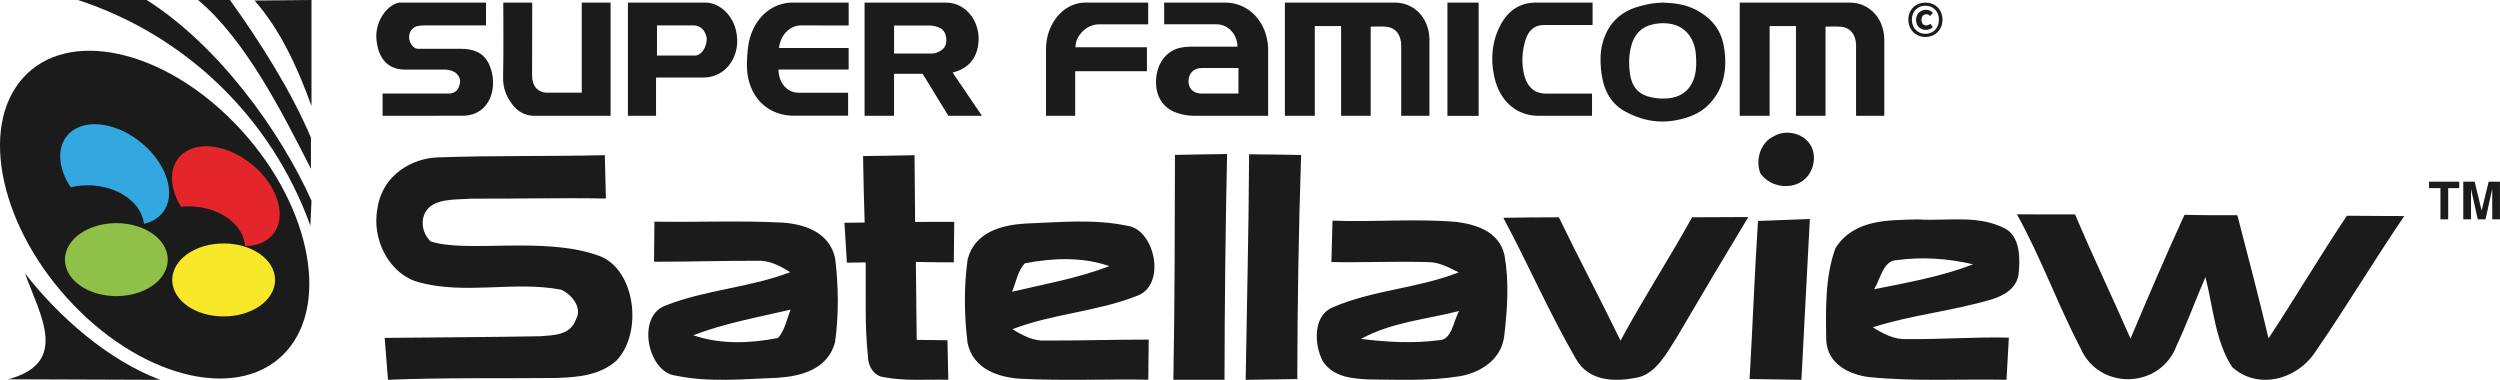
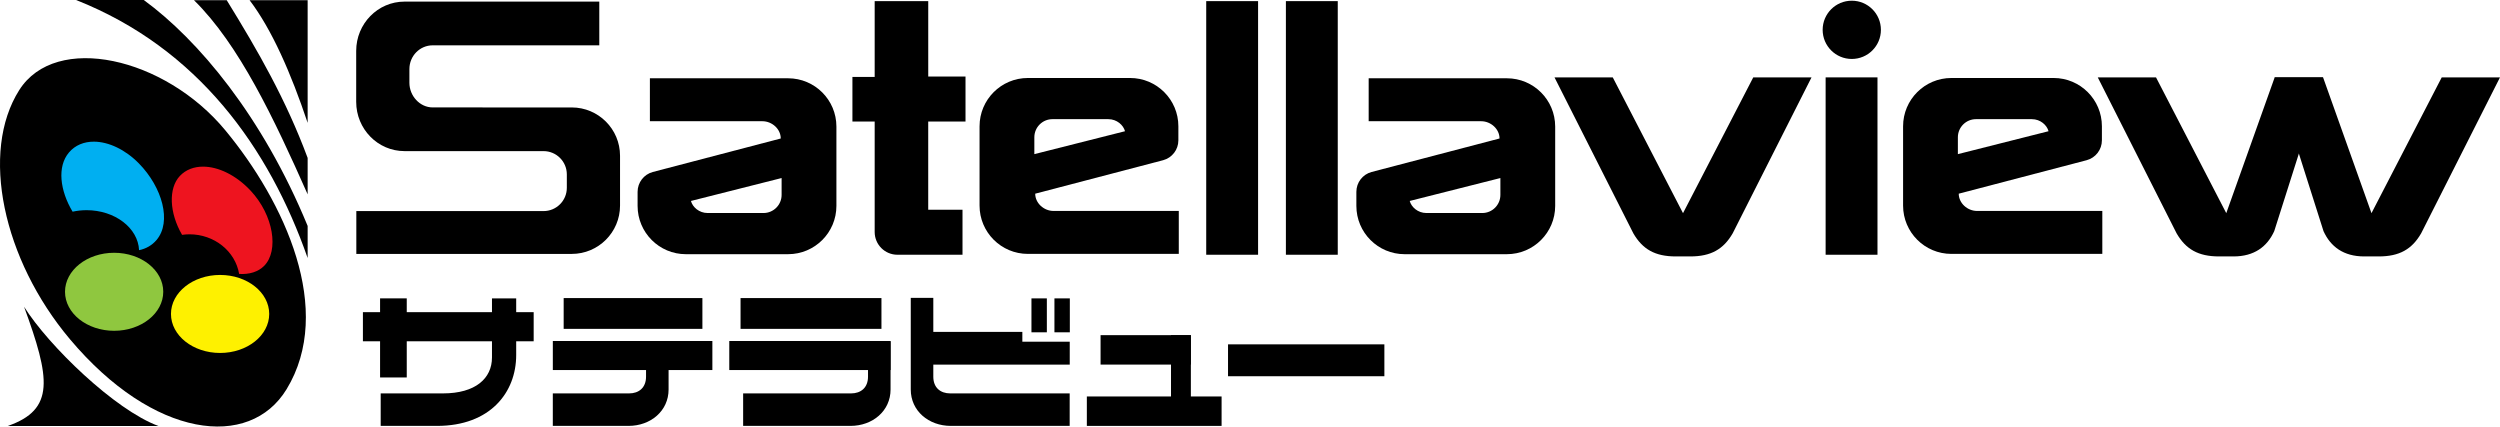
- <svg xmlns="http://www.w3.org/2000/svg" viewBox="0 0 186.826 28.385">
-   <g fill="#1b1b1b">
-     <path d="M64.497 11.663c1.282-.014 2.564-.038 3.847-.066.008 1.661.032 3.322.044 4.987.973-.005 1.945-.009 2.922-.005-.012 1.008-.024 2.02-.032 3.028-.945-.005-1.889-.014-2.834-.033.016 1.945.044 3.885.06 5.825l2.299.028c.02.984.04 1.968.064 2.953-1.612-.038-3.244.114-4.843-.199-.639-.071-1.146-.729-1.154-1.486-.265-2.347-.145-4.722-.177-7.084-.47.005-.937.009-1.403.019-.056-.994-.121-1.987-.185-2.981.502-.005 1.009-.014 1.511-.019a304.578 304.578 0 0 1-.119-4.967zm23.309-.086c1.298-.024 2.593-.057 3.895-.066a839.678 839.678 0 0 0-.193 16.874 541.233 541.233 0 0 0-3.823-.005c.105-5.598.105-11.2.121-16.803zm5.539-.047c1.294.009 2.589.028 3.887.052a540.326 540.326 0 0 0-.285 16.746c-1.286.024-2.572.033-3.859.057.088-5.617.233-11.234.257-16.855zm39.185-1.333c1.158-.724 3.155-.028 3.019 1.784-.229 2.224-2.91 2.484-3.995.979-.41-1.079.056-2.332.976-2.763zM28.217 15.523c.374-2.461 2.597-3.719 4.546-3.762 4.144-.151 8.292-.062 12.436-.166.024 1.079.056 2.158.08 3.241-3.364-.066-6.729.028-10.097.009-.9.085-2.667-.057-3.302.875-.405.54-.46 1.562.299 2.319 2.652.885 8.405-.388 12.456 1.032 2.81.866 3.489 5.735 1.419 7.893-1.27 1.117-2.946 1.226-4.474 1.282-4.192.047-8.389-.038-12.585.137-.084-1.046-.161-2.091-.249-3.132 3.871-.038 7.741-.057 11.612-.123.953-.085 2.263-.033 2.693-1.282.506-.918-.43-1.907-1.113-2.196-3.517-.677-7.159.402-10.652-.563-2.08-.543-3.567-3.075-3.069-5.564zm71.362.965c3.099.123 6.206-.17 9.297.099 1.375.189 3.139.667 3.553 2.475.354 1.945.221 3.979-.004 5.934-.173 1.926-1.865 2.858-3.304 3.114-2.267.374-4.562.265-6.841.246-1.19-.066-2.597-.147-3.404-1.325-.699-1.273-.744-3.421.667-4.041 3.051-1.334 6.383-1.424 9.47-2.636-.732-.364-1.479-.771-2.291-.767-2.408-.071-4.819.043-7.227-.005l.084-3.094m2.13 8.839c1.929.237 3.891.355 5.824.095.989-.014 1.065-1.438 1.515-2.181-2.455.629-5.032.823-7.339 2.086zm10.636-9.051c1.383-.024 2.765-.038 4.148-.038 1.503 3.095 3.103 6.123 4.61 9.218 1.692-3.147 3.626-6.095 5.346-9.218 1.399 0 2.802-.009 4.204-.019a743.423 743.423 0 0 0-5.326 8.957c-.78 1.235-1.588 2.759-2.982 3.043-1.58.312-3.618.35-4.598-1.438-1.958-3.383-3.549-7.041-5.402-10.505zm19.032.236c1.29-.052 2.581-.099 3.875-.147-.221 4.003-.414 8.011-.631 12.019a560.334 560.334 0 0 0-3.875-.062c.233-3.936.37-7.877.631-11.81zm5.784 2.037c1.399-2.21 4.044-2.087 6.146-2.153 2.179.147 4.514-.383 6.564.7 1.085.601 1.113 2.205.977 3.407-.165 1.103-1.15 1.59-1.961 1.855-2.946.885-5.997 1.164-8.931 2.101.784.497 1.624.927 2.536.88 2.54.033 5.085-.17 7.629-.109-.06 1.05-.117 2.101-.173 3.151-3.429-.071-6.869.147-10.286-.203-1.351-.17-3.139-.913-3.187-2.811-.038-2.271-.086-4.694.686-6.818m2.898 3.066c2.48-.502 4.988-.932 7.388-1.864-1.869-.44-3.798-.568-5.692-.312-1.013.014-1.222 1.391-1.696 2.176zm10.667-5.601c1.447.009 2.894.014 4.345.009 1.322 3.128 2.785 6.17 4.144 9.279 1.31-3.104 2.633-6.199 4.032-9.246 1.314.028 2.633.038 3.951.028.8 3.057 1.596 6.118 2.331 9.199 1.994-3.019 3.847-6.161 5.856-9.161 1.427.009 2.858.024 4.289.024-2.267 3.317-4.341 6.809-6.624 10.112-1.407 2.172-4.369 2.882-6.238 1.173-1.262-1.916-1.419-4.472-1.998-6.724-.736 1.694-1.371 3.445-2.15 5.11-1.21 3.256-5.76 3.374-7.159.26-1.712-3.277-2.986-6.84-4.779-10.063zm-78.411 3.351c.547-2.082 2.649-2.546 4.253-2.655 2.552-.095 5.145-.369 7.669.161 2.05.251 2.942 4.363.796 5.214-3.043 1.211-6.311 1.344-9.369 2.513.768.483 1.592.909 2.484.852 2.564.009 5.129-.076 7.693-.071-.012.998-.02 1.997-.028 2.995-3.195-.052-6.391.095-9.582-.071-1.527-.104-3.481-.658-3.923-2.655-.254-2.072-.286-4.216.007-6.283m4.273.312c-.523.544-.659 1.41-.957 2.125 2.436-.573 4.908-1.008 7.275-1.916-2.046-.706-4.236-.607-6.318-.209zm-14.186 5.897c-.547 2.082-2.649 2.546-4.253 2.655-2.552.095-5.145.369-7.669-.161-2.05-.251-2.942-4.363-.796-5.214 3.043-1.211 6.311-1.344 9.369-2.513-.768-.483-1.592-.909-2.484-.852-2.564-.009-5.129.076-7.693.071.012-.998.02-1.997.028-2.995 3.195.052 6.391-.095 9.582.071 1.527.104 3.481.658 3.923 2.655.254 2.072.286 4.216-.007 6.283m-4.273-.312c.523-.544.659-1.41.957-2.125-2.436.573-4.908 1.008-7.275 1.916 2.045.706 4.236.607 6.318.209zM183.778 14.059h-.823v2.333h-.58v-2.333h-.853v-.483h2.256v.483zm3.048 2.333h-.58v-2.287l-.502 2.287h-.58l-.503-2.276v2.276h-.58v-2.816h.848l.523 2.156.529-2.156h.843v2.816z" />
+ <svg xmlns="http://www.w3.org/2000/svg" height="141.809mm" viewBox="0 0 166.235 28.362" width="831.173mm">
+   <g transform="matrix(.077044 0 0 .077044 42.64041 -4.958493)">
+     <g transform="translate(0 44.45)">
+       <path d="m-240.242 289.327h147.373v25.135h-147.373z" />
+       <path d="m-225.425 277.421h23.019v68.262h-23.019z" />
+       <path d="m-128.852 328.485v-51.065h20.902v48.948c0 32.198-22.419 61.119-68.263 61.119h-48.683v-28.046h53.71c28.219 0 42.333-13.034 42.333-30.956z" />
+     </g>
+     <g>
+       <path d="m4.116 380.177v9.311c0 9.484-6.186 14.403-14.593 14.403h-65.87v28.046h65.309c19.233 0 34.611-12.996 34.611-31.367v-26.567" />
+       <path d="m-66.978 321.619h119.737v26.567h-119.737z" />
+       <path d="m-76.332 358.662h137.697v25.07h-137.697z" />
+     </g>
+     <g>
+       <path d="m195.695 380.177v9.311c0 9.484-6.186 14.403-14.593 14.403h-93.185v28.046h92.624c19.233 0 34.611-12.996 34.611-31.367v-41.908" />
+       <path d="m75.958 358.662h139.194v25.07h-139.194z" />
+       <path d="m85.687 321.619h121.608v26.567h-121.608z" />
+     </g>
+     <g>
+       <path d="m-328.895 350.804h87.837v25.07h-87.837z" transform="scale(-1 1)" />
+       <path d="m252.049 321.437v68.052c0 9.484 6.186 14.403 14.593 14.403h103.103v28.046h-102.542c-19.233 0-34.611-12.996-34.611-31.367v-79.139" />
+       <path d="m-369.797 359.271h128.739v19.778h-128.739z" transform="scale(-1 1)" />
+       <path d="m336.76 321.883h13.283v29.279h-13.283z" />
+       <path d="m356.591 321.883h13.283v29.279h-13.283z" />
+     </g>
+     <g>
+       <path d="m384.562 406.538h116.295v25.4h-116.295z" />
+       <path d="m396.407 353.621h77.93v25.4h-77.93z" />
+       <path d="m457.2 353.621h17.137v65.352h-17.137z" />
+     </g>
+     <path d="m506.413 361.558h134.938v27.517h-134.938z" />
  </g>
-   <path d="M23.194 16.863C20.261 8.755 13.851 2.625 5.828 0h5.136c5.403 3.431 9.996 9.834 12.315 14.998l-.085 1.865zM19.019.04c1.912 2.145 3.246 5.071 4.259 7.881V0l-4.259.04zM14.803 0h2.381c2.219 3.08 4.594 6.824 6.053 10.288v2.328C21.038 8.286 18.311 2.94 14.803 0zM.61 28.344c4.604-1.231 2.392-4.769 1.253-7.921 2.527 3.254 6.214 6.493 10.103 7.962L.61 28.344z" fill="#1b1b1b" />
-   <path d="M17.607 9.275c5.437 5.637 7.14 13.238 3.798 16.973-3.339 3.737-10.457 2.195-15.896-3.442C.072 17.167-1.63 9.568 1.711 5.831c3.34-3.735 10.457-2.195 15.896 3.444z" fill="#1b1b1b" />
-   <path d="M20.545 16.759c-.513 1.539-2.573 1.845-4.6.683-2.027-1.163-3.251-3.353-2.738-4.891s2.573-1.845 4.6-.683 3.251 3.351 2.738 4.89" fill="#e4262a" />
-   <path d="M20.319 16.687c-.271.8-.988 1.22-1.978 1.227-.681 0-1.478-.215-2.275-.673-1.654-.943-2.746-2.62-2.738-3.939 0-.24.034-.468.105-.678.271-.801.988-1.22 1.977-1.228.681 0 1.478.215 2.276.673 1.654.942 2.746 2.618 2.737 3.937 0 .24-.035.467-.105.679l.453.144c.087-.263.128-.54.128-.823-.008-1.556-1.198-3.316-2.973-4.339-.861-.493-1.734-.736-2.517-.737-1.126-.007-2.095.531-2.43 1.549-.088.262-.129.54-.129.823.008 1.557 1.198 3.316 2.973 4.341.86.493 1.733.736 2.516.737 1.126.007 2.095-.531 2.431-1.549l-.451-.144z" fill="#e4262a" />
-   <path d="M18.111 18.58c0 1.629-1.796 2.949-4.014 2.949s-4.014-1.319-4.014-2.948c-.002-1.629 1.796-2.949 4.012-2.949 2.218-.002 4.016 1.319 4.016 2.948" fill="#1b1b1b" />
-   <path d="M17.894 18.58c0 .735-.404 1.411-1.089 1.916-.684.503-1.644.822-2.708.822-1.065 0-2.025-.318-2.709-.821-.685-.504-1.089-1.18-1.089-1.915 0-.736.404-1.412 1.089-1.917.684-.503 1.643-.821 2.707-.821 1.066 0 2.026.318 2.71.821.685.504 1.089 1.18 1.089 1.915h.433c-.014-1.795-1.936-3.156-4.232-3.159-2.292.003-4.214 1.363-4.228 3.161.014 1.796 1.936 3.156 4.23 3.159 2.295-.003 4.216-1.365 4.23-3.161h-.433z" fill="#1b1b1b" />
-   <path d="M20.367 20.919c0 1.403-1.635 2.541-3.652 2.541-2.019 0-3.654-1.138-3.654-2.539 0-1.403 1.635-2.541 3.652-2.541s3.654 1.136 3.654 2.539" fill="#f7e82a" />
-   <path d="M20.176 20.919c0 .627-.364 1.208-.989 1.644-.623.434-1.5.71-2.471.71-.973 0-1.85-.275-2.473-.709-.625-.436-.989-1.016-.989-1.642 0-.627.364-1.208.989-1.644.623-.434 1.5-.71 2.472-.71s1.849.275 2.473.709c.623.435.988 1.015.988 1.642h.383c-.016-1.561-1.767-2.725-3.846-2.726-2.079.001-3.828 1.167-3.844 2.728.016 1.559 1.765 2.725 3.846 2.726 2.079-.001 3.828-1.167 3.844-2.728h-.383z" fill="#f7e82a" />
-   <path d="M12.278 15.158c-.519 1.552-2.602 1.859-4.652.689-2.049-1.171-3.289-3.378-2.77-4.928.519-1.552 2.602-1.861 4.652-.691 2.049 1.171 3.291 3.378 2.77 4.93" fill="#33a8e0" />
-   <path d="M12.05 15.085c-.274.807-.999 1.23-2 1.237-.689 0-1.496-.217-2.303-.678-1.673-.949-2.777-2.641-2.769-3.969 0-.241.035-.47.106-.682.274-.808 1-1.231 2.001-1.239.689 0 1.494.217 2.301.678 1.672.949 2.778 2.64 2.769 3.968a2.14 2.14 0 0 1-.105.685l.457.146c.089-.265.13-.545.13-.831-.008-1.57-1.214-3.344-3.008-4.375-.87-.497-1.752-.742-2.544-.742-1.139-.007-2.119.535-2.458 1.563-.089.264-.13.544-.13.829.008 1.569 1.213 3.344 3.007 4.375.871.497 1.754.742 2.545.743 1.138.007 2.118-.535 2.457-1.561l-.456-.147z" fill="#33a8e0" />
-   <path d="M10.561 17.008c0 1.629-1.796 2.949-4.014 2.949s-4.014-1.321-4.014-2.949c-.002-1.629 1.796-2.949 4.012-2.949 2.218 0 4.016 1.319 4.016 2.948" fill="#1b1b1b" />
-   <path d="M10.344 17.008c0 .735-.404 1.411-1.089 1.916-.684.503-1.644.822-2.708.822-1.065 0-2.025-.318-2.709-.822-.685-.505-1.089-1.181-1.089-1.916 0-.736.404-1.412 1.089-1.917.684-.503 1.643-.821 2.707-.821 1.065 0 2.025.318 2.709.821.685.505 1.09 1.18 1.09 1.915h.433c-.014-1.797-1.938-3.156-4.232-3.159-2.292.003-4.214 1.363-4.228 3.161.014 1.796 1.935 3.158 4.23 3.161 2.295-.003 4.216-1.365 4.23-3.161h-.433z" fill="#1b1b1b" />
-   <path d="M12.348 19.404c0 1.401-1.635 2.539-3.654 2.539-2.017 0-3.652-1.136-3.652-2.539-.002-1.403 1.633-2.539 3.652-2.541 2.017 0 3.652 1.138 3.654 2.539" fill="#8fc047" />
-   <path d="M12.156 19.404c0 .626-.364 1.207-.989 1.642-.624.434-1.501.71-2.473.709-.972 0-1.848-.275-2.472-.709-.625-.436-.989-1.016-.989-1.643 0-.628.364-1.208.989-1.644.623-.434 1.5-.709 2.472-.71.972 0 1.848.275 2.472.709.625.436.99 1.017.991 1.643h.383c-.018-1.559-1.766-2.725-3.846-2.726-2.08.003-3.828 1.166-3.844 2.728.016 1.561 1.765 2.725 3.844 2.726 2.081-.001 3.829-1.167 3.846-2.726h-.384v.001z" fill="#8fc047" />
-   <path d="M98.255 8.655H96.02V.194h8.231c1.422 0 2.533 1.128 2.572 2.722v5.74h-2.111v-5.26c0-.782-.411-1.324-1.104-1.396-.38-.039-.765-.007-1.177-.007v6.662h-2.209V1.946h-1.967v6.709zm33.99 0h-2.235V.194h8.231c1.423 0 2.534 1.128 2.573 2.722v5.74h-2.111v-5.26c0-.782-.411-1.324-1.104-1.396-.38-.039-.765-.007-1.177-.007v6.662h-2.209V1.946h-1.967l-.001 6.709zm-61.05-3.227l2.188 3.227h-2.51L68.95 5.517h-2.138v3.138H64.61V.194h6.094c1.569.001 2.693 1.583 2.377 3.29-.174.943-.716 1.521-1.514 1.823-.111.042-.224.074-.372.121zM66.816 4h2.905c.152-.002.31-.076.454-.144.32-.153.541-.397.543-.822.001-.451-.146-.809-.534-.973a1.9 1.9 0 0 0-.689-.153h-2.679V4zm27.953 4.652h-5.613a3.984 3.984 0 0 1-1.246-.231c-1.035-.364-1.576-1.278-1.516-2.461.062-1.209.745-2.137 1.77-2.383.239-.057.488-.086.733-.088h3.581c.098 0-.098 0 0 0-.013-.923-.693-1.67-1.564-1.674h-3.916V.194h4.581c1.76 0 3.136 1.473 3.189 3.437v5.021h.001zm-2.219-3.57h-2.748c-.582 0-.978.39-.987.971-.008.565.373.938.965.939h2.769c.001.001.001-1.23.001-1.91zm-63.959 3.57V6.99h4.944c.457 0 .735-.254.833-.756.072-.37-.135-.748-.533-.914a1.574 1.574 0 0 0-.575-.12h-3.05c-1.244-.021-1.971-.849-2.083-2.322-.087-1.147.668-2.456 1.69-2.685h6.503v1.705h-.313c-1.451 0-2.902-.001-4.352.002-.137 0-.277.013-.411.04a.802.802 0 0 0-.657.675.986.986 0 0 0 .353.928.543.543 0 0 0 .329.105h3.286c.815.026 1.58.26 1.994 1.156.722 1.565.166 3.813-1.961 3.847l-5.997.001zM124.3.194c.844.031 1.665.139 2.433.535 1.068.551 1.866 1.418 2.093 2.732.285 1.656.024 3.203-1.161 4.385-.672.671-1.522.967-2.393 1.135-1.352.26-2.646.015-3.872-.677-1.147-.647-1.628-1.768-1.758-3.126-.065-.683-.052-1.367.138-2.031.449-1.563 1.491-2.364 2.853-2.707.544-.138.857-.225 1.667-.246zm2.461 4.423c-.007-.154-.012-.309-.02-.463-.064-1.155-.67-2.027-1.615-2.304-.554-.162-1.116-.144-1.67-.014-.804.188-1.33.74-1.56 1.618-.183.699-.183 1.42-.076 2.131.124.826.571 1.387 1.282 1.608a4.2 4.2 0 0 0 1.337.171c1.518-.041 2.358-1.055 2.322-2.747zm-63.342-1.03v1.607h-5.245c.014 1.015.654 1.737 1.52 1.738 1.125.002 3.686 0 3.686 0v1.714h-4.24c-2.108-.109-3.393-1.773-3.322-3.959.023-.72.066-1.43.305-2.109.518-1.47 1.711-2.385 3.116-2.385h4.182v1.712s-2.862-.01-3.553-.007c-.842.005-1.543.707-1.654 1.688l5.205.001zM43.475 6.925V.194h2.155v8.459l-5.673.003c-.701.003-1.265-.301-1.704-.896-.417-.565-.673-1.177-.655-1.958.041-1.689.012-5.607.012-5.607h2.162l-.009 5.407c-.015.794.378 1.258 1.034 1.324l2.678-.001zm5.551-1.129v2.858h-2.102V.195h5.738c1.015-.031 2.035.817 2.337 2.074.441 1.837-.704 3.518-2.413 3.526-1.086.005-2.172.001-3.258.001h-.302zm.071-1.647h2.909c.117-.002.246-.085.348-.162.318-.24.539-.896.437-1.255-.16-.561-.48-.831-1.008-.834h-2.686v2.251zM85.804.194v1.622h-3.689c-.626.02-1.162.351-1.528.928-.125.198-.202.447-.219.786h5.343v1.791h-5.363v3.335h-2.179V3.655c0-1.809 1.225-3.401 2.845-3.46l4.79-.001zm33.169 6.801v1.66h-3.987c-1.652 0-2.909-1.087-3.311-2.887-.313-1.404-.169-2.824.541-4.047.591-1.018 1.456-1.524 2.545-1.527h4.254v1.673h-3.612c-.708 0-1.165.367-1.4 1.116-.274.873-.321 1.847-.065 2.741.237.828.803 1.271 1.577 1.271h3.458zM108.167.194h2.332v8.467h-2.332zm34.446 1.276c0-.799.59-1.276 1.275-1.276.684 0 1.274.48 1.274 1.276 0 .8-.59 1.292-1.274 1.292-.685 0-1.275-.492-1.275-1.292zm2.285 0c0-.634-.441-1.042-1.011-1.042-.57 0-1.012.408-1.012 1.042 0 .635.441 1.057 1.012 1.057.57 0 1.011-.422 1.011-1.057zm-1.712.006c0-.455.357-.745.746-.745.239 0 .39.104.514.228l-.213.238c-.082-.085-.159-.134-.264-.134-.244 0-.374.183-.374.412 0 .262.137.427.353.427.13 0 .213-.054.311-.131l.183.263a.79.79 0 0 1-.509.201c-.432.001-.747-.29-.747-.759z" fill="#1b1b1b" />
+   <g transform="matrix(.4306121 0 0 .4306121 102.2259 -78.22731)">
+     <path d="m-149.112 198.256c4.12 0 7.459 3.34 7.459 7.459v7.701c0 4.12-3.34 7.459-7.459 7.459h-33.262v-6.615h28.911c1.985 0 3.594-1.609 3.594-3.594v-2.071c0-1.985-1.609-3.594-3.594-3.594l-9.355-.001h-12.118c-4.119 0-7.459-3.408-7.459-7.613v-7.86c-0-4.204 3.339-7.613 7.459-7.613h30.08v6.751h-25.729c-1.985 0-3.594 1.642-3.594 3.668v2.114c0 2.026 1.609 3.806 3.594 3.807l7.967.001z" />
+     <path d="m-137.042 193.755v6.63h17.376c1.483 0 2.83 1.197 2.83 2.666l-19.752 5.17c-1.388.372-2.354 1.63-2.354 3.068v2.169c0 4.12 3.339 7.459 7.459 7.459l15.784-.001c4.118-0 7.458-3.339 7.458-7.459v-12.244c0-4.12-3.339-7.459-7.459-7.459zm20.339 15.403v2.602c0 1.547-1.254 2.8-2.8 2.8h-8.619c-1.335 0-2.331-.927-2.582-1.863z" />
+     <path d="m-94.063 200.427h5.758v-6.945h-5.755v-11.642h-8.272v11.708h-3.436v6.879h3.436v17.063c-0 1.94 1.572 3.512 3.512 3.512h10.051v-6.949l-5.295-.004z" />
+     <path d="m-55.372 220.87v-6.63h-19.34c-1.483 0-2.83-1.197-2.83-2.666l19.752-5.17c1.388-.372 2.354-1.63 2.354-3.068v-2.169c0-4.12-3.339-7.459-7.459-7.459l-15.784.001c-4.118 0-7.458 3.339-7.458 7.459v12.244c0 4.12 3.339 7.459 7.459 7.459zm-22.304-15.403v-2.602c0-1.547 1.254-2.8 2.8-2.8h8.619c1.335 0 2.331.927 2.582 1.863z" />
+     <path d="m-51.135 181.84h8.008v39.162h-8.008z" />
+     <path d="m-38.832 181.84h8.008v39.162h-8.008z" />
+     <path d="m-26.05 193.755v6.63h17.376c1.483 0 2.83 1.197 2.83 2.666l-19.752 5.17c-1.388.372-2.354 1.63-2.354 3.068v2.169c0 4.12 3.339 7.459 7.459 7.459l15.784-.001c4.118-0 7.458-3.339 7.458-7.459v-12.244c0-4.12-3.339-7.459-7.459-7.459zm20.339 15.403v2.602c0 1.547-1.254 2.8-2.8 2.8h-8.619c-1.335 0-2.331-.927-2.582-1.863z" />
+     <path d="m21.365 221.263c-3.187 0-5.123-1.104-6.548-3.572l-12.171-24.077h8.996l10.848 20.968 10.848-20.968h8.996l-12.171 24.077c-1.425 2.468-3.361 3.572-6.548 3.572h-1.124z" />
+     <path d="m44.512 193.614h8.008v27.388h-8.008z" />
+     <circle cx="48.551" cy="186.272" r="4.498" />
+     <path d="m87.238 220.87v-6.63h-19.34c-1.483 0-2.83-1.197-2.83-2.666l19.752-5.17c1.388-.372 2.354-1.63 2.354-3.068v-2.169c0-4.12-3.339-7.459-7.459-7.459l-15.784.001c-4.118 0-7.458 3.339-7.458 7.459v12.244c0 4.12 3.339 7.459 7.459 7.459zm-22.304-15.403v-2.602c0-1.547 1.254-2.8 2.8-2.8h8.619c1.335 0 2.331.927 2.582 1.863z" />
+     <g transform="translate(.280633 44.45)">
+       <path d="m104.973 176.813c-3.187 0-5.123-1.104-6.548-3.572l-12.171-24.077h8.996l10.848 20.968 7.474-20.968h7.474l-7.541 23.746c-1.094 2.402-3.097 3.903-6.284 3.903h-1.124z" />
+       <path d="m129.646 176.813c3.187 0 5.123-1.104 6.548-3.572l12.171-24.077h-8.996l-10.848 20.968-7.474-20.968h-7.474l7.541 23.746c1.094 2.402 3.097 3.903 6.284 3.903h1.124z" />
+     </g>
+   </g>
+   <g transform="matrix(.1097957 0 0 .12215 31.72508 -3.313323)">
+     <path d="m-284.298 259.021h91.299c-26.52-8.793-66.579-43.771-81.384-64.92 15.841 38.937 18.904 55.965-9.916 64.92z" />
+     <path d="m-137.807 27.218h35.173v66.791c-10.048-26.969-21.633-50.793-35.173-66.791z" />
+     <path d="m-171.483 27.218h19.831c19.147 27.933 35.857 54.074 49.017 85.874v19.831c-20.388-41.359-41.562-81.593-68.849-105.705z" />
+     <path d="m-102.635 167.584v-17.462c-27.47-59.934-66.367-101.371-99.243-122.996h-41.01c74.016 26.316 117.001 80.696 140.253 140.459z" />
+     <path d="m-115.379 238.985c-22.417 33.126-80.578 26.95-131.283-27.278-40.565-43.383-54.433-101.766-30.64-135.537 22.106-31.376 88.113-17.961 124.789 21.869 36.111 39.217 66.209 97.982 37.134 140.946z" />
+     <ellipse cx="-219.829" cy="185.963" fill="#8fc73f" rx="29.747" ry="21.235" />
+     <ellipse cx="-155.658" cy="198.03" fill="#fef100" rx="29.747" ry="21.235" />
+     <path d="m-232.004 104.242c-6.007-.034-11.399 1.867-15.199 5.901-7.227 7.675-5.46 20.716 2.216 32.219a31.812 22.598 0 0 1 8.487-.82 31.812 22.598 0 0 1 31.771 21.771c4.14-.765 7.803-2.592 10.591-5.553 9.352-9.932 3.458-28.662-10.627-41.605-8.363-7.684-18.459-11.864-27.239-11.913z" fill="#00aff1" />
+     <path d="m-165.944 117.836c-5.496-.007-10.427 1.624-14.039 5.038-7.045 6.661-6.493 20.077 1.308 32.099a30.451 25.587 0 0 1 4.495-.303 30.451 25.587 0 0 1 30.056 21.572c6.139.353 11.591-1.117 15.223-4.458 8.883-8.17 5.771-27.426-8.335-40.932-8.816-8.441-19.548-13.004-28.709-13.016z" fill="#ee141f" />
+   </g>
</svg>
